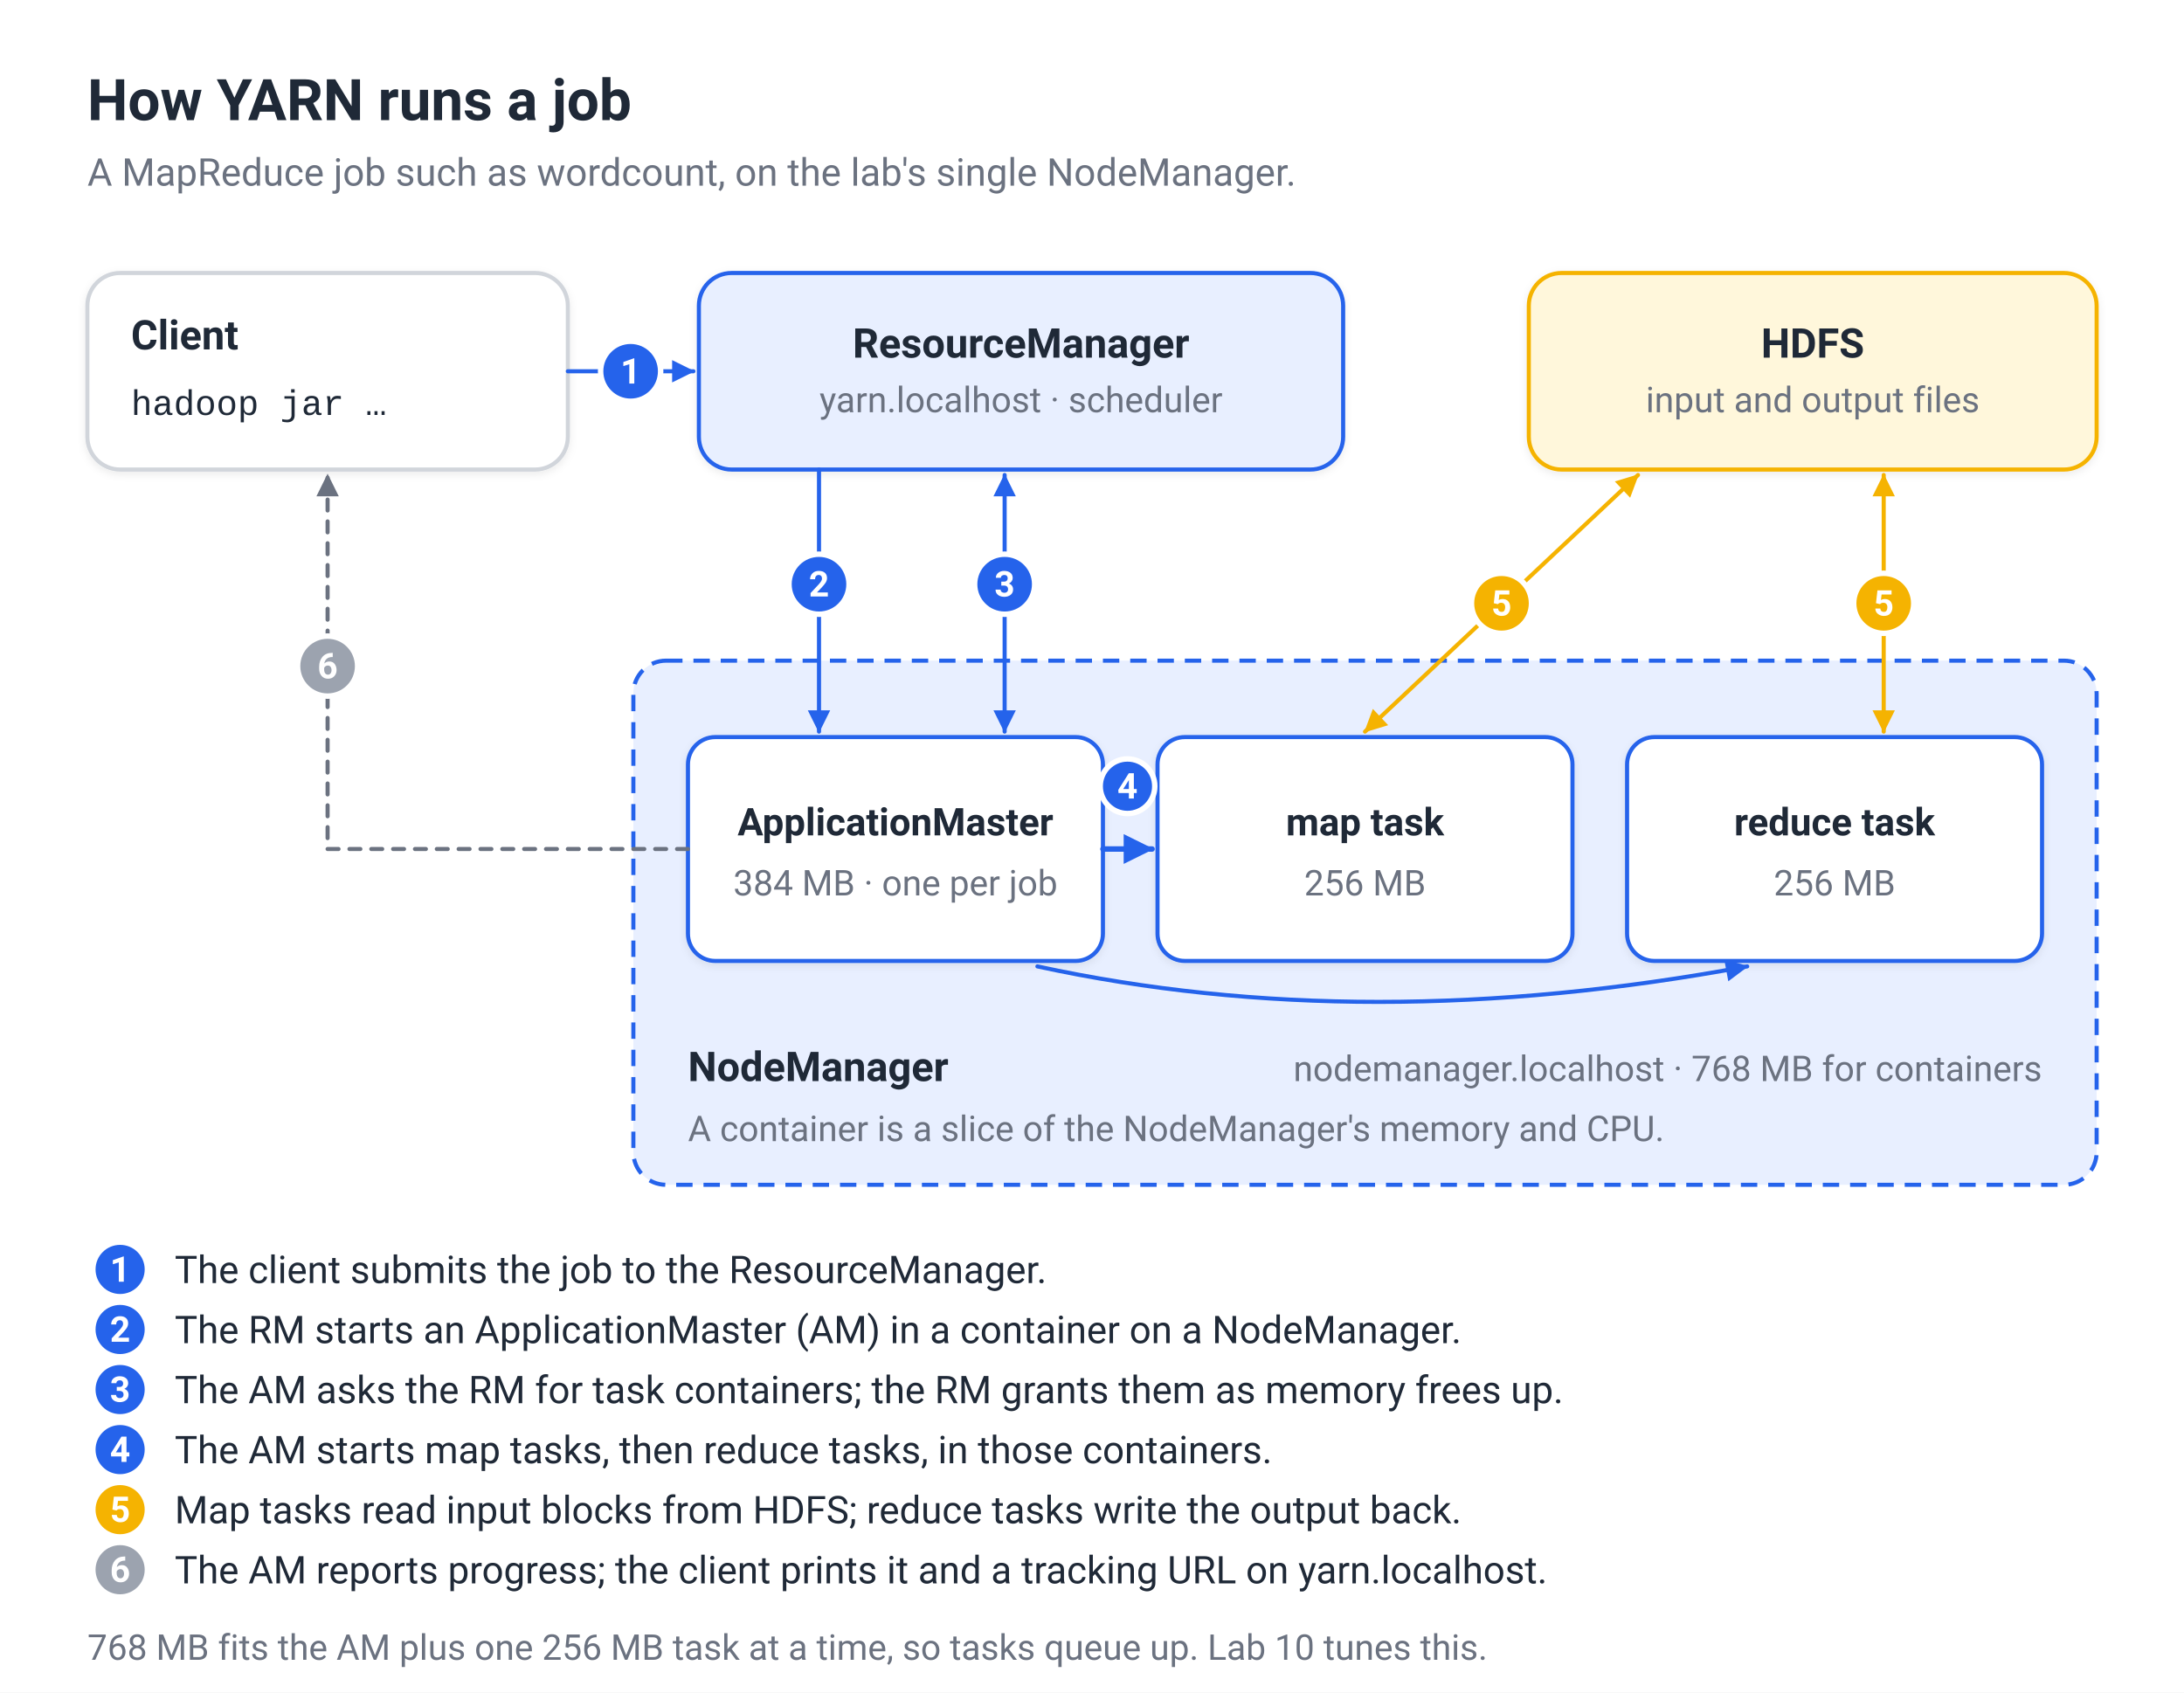
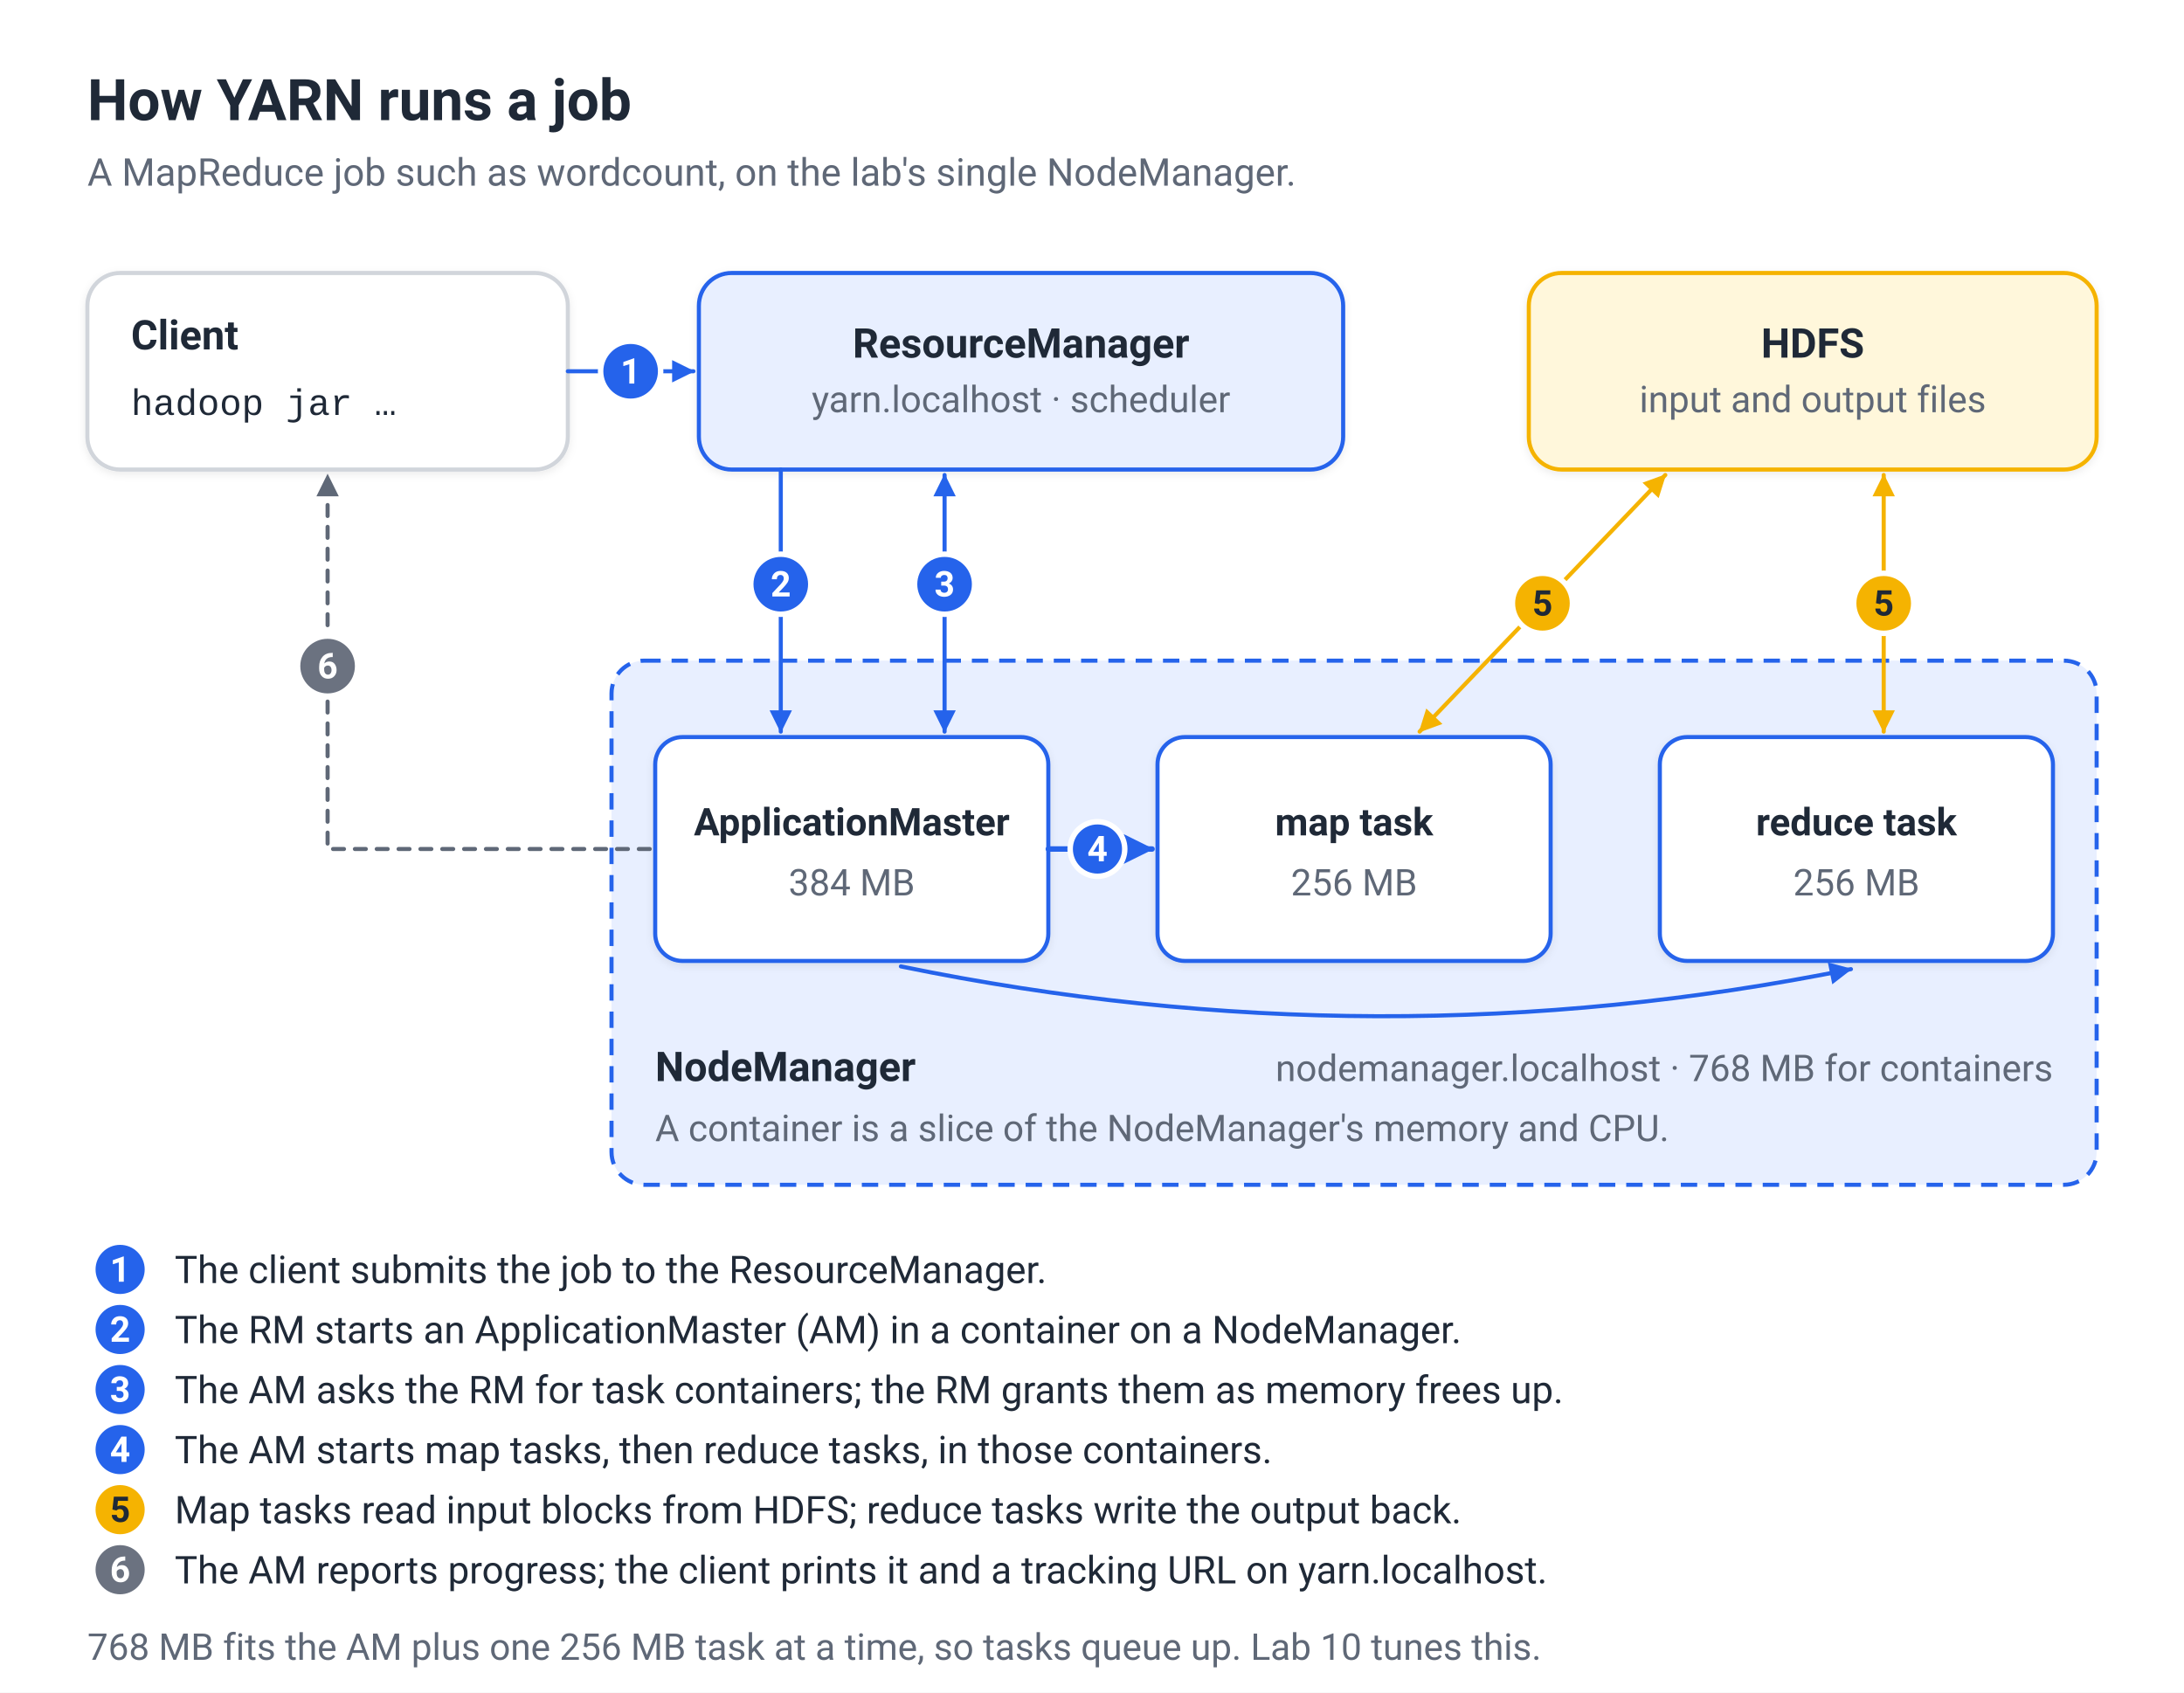
<svg xmlns="http://www.w3.org/2000/svg" width="800" height="620" viewBox="0 0 800 620" role="img" aria-labelledby="title desc" font-family="-apple-system, BlinkMacSystemFont, 'Segoe UI', Roboto, Helvetica, Arial, sans-serif">
  <style>text{font-family:-apple-system, BlinkMacSystemFont, 'Segoe UI', Roboto, Helvetica, Arial, sans-serif;fill:#1f2937}
.t{font-size:21px;font-weight:700}
- .st{font-size:14px;fill:#6b7280}
+ .st{font-size:14px;fill:#5f6877}
.h{font-size:15px;font-weight:600}
.hs{font-size:14px;font-weight:600}
.b{font-size:14px}
- .s{font-size:13px;fill:#6b7280}
- .m{font-family:ui-monospace, SFMono-Regular, Menlo, Consolas, 'Liberation Mono', monospace;font-size:13px}
- .ms{font-family:ui-monospace, SFMono-Regular, Menlo, Consolas, 'Liberation Mono', monospace;font-size:13px;fill:#6b7280}
+ .s{font-size:13.5px;fill:#5f6877}
+ .m{font-family:ui-monospace, SFMono-Regular, Menlo, Consolas, 'Liberation Mono', monospace;font-size:13.5px}
+ .ms{font-family:ui-monospace, SFMono-Regular, Menlo, Consolas, 'Liberation Mono', monospace;font-size:13.5px;fill:#5f6877}
.n{font-size:13px;font-weight:700;fill:#ffffff}</style>
  <defs>
    <filter id="sh" x="-5%" y="-5%" width="110%" height="125%">
      <feDropShadow dx="0" dy="1" stdDeviation="1.5" flood-color="#0f172a" flood-opacity="0.08" />
    </filter>
    <marker id="a2563eb" viewBox="0 0 10 10" refX="8.5" refY="5" markerWidth="6.5" markerHeight="6.5" orient="auto-start-reverse">
      <path d="M0.5 0.8 L9 5 L0.5 9.2 z" fill="#2563eb" />
    </marker>
-     <marker id="a6b7280" viewBox="0 0 10 10" refX="8.5" refY="5" markerWidth="6.5" markerHeight="6.5" orient="auto-start-reverse">
-       <path d="M0.5 0.8 L9 5 L0.5 9.2 z" fill="#6b7280" />
+     <marker id="a5f6877" viewBox="0 0 10 10" refX="8.5" refY="5" markerWidth="6.5" markerHeight="6.5" orient="auto-start-reverse">
+       <path d="M0.5 0.8 L9 5 L0.5 9.2 z" fill="#5f6877" />
    </marker>
    <marker id="af5b301" viewBox="0 0 10 10" refX="8.5" refY="5" markerWidth="6.5" markerHeight="6.5" orient="auto-start-reverse">
      <path d="M0.5 0.8 L9 5 L0.5 9.2 z" fill="#f5b301" />
    </marker>
  </defs>
  <rect width="800" height="620" fill="#ffffff" />
  <text x="32" y="44" class="t">How YARN runs a job</text>
  <text x="32" y="68" class="st">A MapReduce job such as wordcount, on the lab's single NodeManager.</text>
  <rect x="32" y="100" width="176" height="72" rx="12" fill="#ffffff" stroke="#d1d5db" stroke-width="1.5" filter="url(#sh)" />
  <text x="48" y="128" class="h">Client</text>
  <text x="48" y="152" class="m">hadoop jar …</text>
  <rect x="256" y="100" width="236" height="72" rx="12" fill="#e8efff" stroke="#2563eb" stroke-width="1.5" filter="url(#sh)" />
  <text x="374" y="131" class="h" text-anchor="middle">ResourceManager</text>
  <text x="374" y="151" class="s" text-anchor="middle">yarn.localhost · scheduler</text>
  <rect x="560" y="100" width="208" height="72" rx="12" fill="#fff7db" stroke="#f5b301" stroke-width="1.5" filter="url(#sh)" />
  <text x="664" y="131" class="h" text-anchor="middle">HDFS</text>
  <text x="664" y="151" class="s" text-anchor="middle">input and output files</text>
-   <rect x="232" y="242" width="536" height="192" rx="12" fill="#e8efff" stroke="#2563eb" stroke-width="1.5" stroke-dasharray="6 4" />
-   <rect x="252" y="270" width="152" height="82" rx="10" fill="#ffffff" stroke="#2563eb" stroke-width="1.5" filter="url(#sh)" />
-   <text x="328" y="306" class="hs" text-anchor="middle">ApplicationMaster</text>
-   <text x="328" y="328" class="s" text-anchor="middle">384 MB · one per job</text>
-   <rect x="424" y="270" width="152" height="82" rx="10" fill="#ffffff" stroke="#2563eb" stroke-width="1.5" filter="url(#sh)" />
-   <text x="500" y="306" class="hs" text-anchor="middle">map task</text>
-   <text x="500" y="328" class="s" text-anchor="middle">256 MB</text>
-   <rect x="596" y="270" width="152" height="82" rx="10" fill="#ffffff" stroke="#2563eb" stroke-width="1.5" filter="url(#sh)" />
-   <text x="672" y="306" class="hs" text-anchor="middle">reduce task</text>
-   <text x="672" y="328" class="s" text-anchor="middle">256 MB</text>
-   <text x="252" y="396" class="h">NodeManager</text>
-   <text x="748" y="396" class="s" text-anchor="end">nodemanager.localhost · 768 MB for containers</text>
-   <text x="252" y="418" class="s">A container is a slice of the NodeManager's memory and CPU.</text>
+   <rect x="224" y="242" width="544" height="192" rx="12" fill="#e8efff" stroke="#2563eb" stroke-width="1.5" stroke-dasharray="6 4" />
+   <rect x="240" y="270" width="144" height="82" rx="10" fill="#ffffff" stroke="#2563eb" stroke-width="1.5" filter="url(#sh)" />
+   <text x="312" y="306" class="hs" text-anchor="middle">ApplicationMaster</text>
+   <text x="312" y="328" class="s" text-anchor="middle">384 MB</text>
+   <rect x="424" y="270" width="144" height="82" rx="10" fill="#ffffff" stroke="#2563eb" stroke-width="1.5" filter="url(#sh)" />
+   <text x="496" y="306" class="hs" text-anchor="middle">map task</text>
+   <text x="496" y="328" class="s" text-anchor="middle">256 MB</text>
+   <rect x="608" y="270" width="144" height="82" rx="10" fill="#ffffff" stroke="#2563eb" stroke-width="1.5" filter="url(#sh)" />
+   <text x="680" y="306" class="hs" text-anchor="middle">reduce task</text>
+   <text x="680" y="328" class="s" text-anchor="middle">256 MB</text>
+   <text x="240" y="396" class="h">NodeManager</text>
+   <text x="752" y="396" class="s" text-anchor="end">nodemanager.localhost · 768 MB for containers</text>
+   <text x="240" y="418" class="s">A container is a slice of the NodeManager's memory and CPU.</text>
  <path d="M208 136 L254 136" fill="none" stroke="#2563eb" stroke-width="1.5" stroke-linecap="round" stroke-linejoin="round" marker-end="url(#a2563eb)" />
  <circle cx="231" cy="136" r="11" fill="#2563eb" stroke="#ffffff" stroke-width="2" />
-   <text x="231" y="140.5" class="n" text-anchor="middle">1</text>
-   <path d="M300 172 L300 268" fill="none" stroke="#2563eb" stroke-width="1.5" stroke-linecap="round" stroke-linejoin="round" marker-end="url(#a2563eb)" />
-   <circle cx="300" cy="214" r="11" fill="#2563eb" stroke="#ffffff" stroke-width="2" />
-   <text x="300" y="218.5" class="n" text-anchor="middle">2</text>
-   <path d="M368 268 L368 174" fill="none" stroke="#2563eb" stroke-width="1.5" stroke-linecap="round" stroke-linejoin="round" marker-end="url(#a2563eb)" marker-start="url(#a2563eb)" />
-   <circle cx="368" cy="214" r="11" fill="#2563eb" stroke="#ffffff" stroke-width="2" />
-   <text x="368" y="218.5" class="n" text-anchor="middle">3</text>
-   <path d="M404 311 L422 311" fill="none" stroke="#2563eb" stroke-width="2" stroke-linecap="round" stroke-linejoin="round" marker-end="url(#a2563eb)" />
-   <circle cx="413" cy="288" r="10" fill="#2563eb" stroke="#ffffff" stroke-width="2" />
-   <text x="413" y="292.5" class="n" text-anchor="middle">4</text>
-   <path d="M380 354 Q500 380 640 354" fill="none" stroke="#2563eb" stroke-width="1.5" stroke-linecap="round" stroke-linejoin="round" marker-end="url(#a2563eb)" />
-   <path d="M500 268 L600 174" fill="none" stroke="#f5b301" stroke-width="1.5" stroke-linecap="round" stroke-linejoin="round" marker-end="url(#af5b301)" marker-start="url(#af5b301)" />
+   <text x="231" y="140.5" class="n" text-anchor="middle" style="fill:#ffffff">1</text>
+   <path d="M286 172 L286 268" fill="none" stroke="#2563eb" stroke-width="1.5" stroke-linecap="round" stroke-linejoin="round" marker-end="url(#a2563eb)" />
+   <circle cx="286" cy="214" r="11" fill="#2563eb" stroke="#ffffff" stroke-width="2" />
+   <text x="286" y="218.5" class="n" text-anchor="middle" style="fill:#ffffff">2</text>
+   <path d="M346 268 L346 174" fill="none" stroke="#2563eb" stroke-width="1.5" stroke-linecap="round" stroke-linejoin="round" marker-end="url(#a2563eb)" marker-start="url(#a2563eb)" />
+   <circle cx="346" cy="214" r="11" fill="#2563eb" stroke="#ffffff" stroke-width="2" />
+   <text x="346" y="218.5" class="n" text-anchor="middle" style="fill:#ffffff">3</text>
+   <path d="M384 311 L422 311" fill="none" stroke="#2563eb" stroke-width="2" stroke-linecap="round" stroke-linejoin="round" marker-end="url(#a2563eb)" />
+   <circle cx="402" cy="311" r="10" fill="#2563eb" stroke="#ffffff" stroke-width="2" />
+   <text x="402" y="315.5" class="n" text-anchor="middle" style="fill:#ffffff">4</text>
+   <path d="M330 354 Q505 390 678 355" fill="none" stroke="#2563eb" stroke-width="1.5" stroke-linecap="round" stroke-linejoin="round" marker-end="url(#a2563eb)" />
+   <path d="M520 268 L610 174" fill="none" stroke="#f5b301" stroke-width="1.5" stroke-linecap="round" stroke-linejoin="round" marker-end="url(#af5b301)" marker-start="url(#af5b301)" />
  <path d="M690 268 L690 174" fill="none" stroke="#f5b301" stroke-width="1.5" stroke-linecap="round" stroke-linejoin="round" marker-end="url(#af5b301)" marker-start="url(#af5b301)" />
-   <circle cx="550" cy="221" r="11" fill="#f5b301" stroke="#ffffff" stroke-width="2" />
-   <text x="550" y="225.5" class="n" text-anchor="middle">5</text>
+   <circle cx="565" cy="221" r="11" fill="#f5b301" stroke="#ffffff" stroke-width="2" />
+   <text x="565" y="225.5" class="n" text-anchor="middle" style="fill:#1f2937">5</text>
  <circle cx="690" cy="221" r="11" fill="#f5b301" stroke="#ffffff" stroke-width="2" />
-   <text x="690" y="225.5" class="n" text-anchor="middle">5</text>
-   <path d="M252 311 L120 311 L120 174" fill="none" stroke="#6b7280" stroke-width="1.5" stroke-linecap="round" stroke-linejoin="round" stroke-dasharray="4 4" marker-end="url(#a6b7280)" />
-   <circle cx="120" cy="244" r="11" fill="#9ca3af" stroke="#ffffff" stroke-width="2" />
-   <text x="120" y="248.5" class="n" text-anchor="middle">6</text>
+   <text x="690" y="225.5" class="n" text-anchor="middle" style="fill:#1f2937">5</text>
+   <path d="M238 311 L120 311 L120 174" fill="none" stroke="#5f6877" stroke-width="1.5" stroke-linecap="round" stroke-linejoin="round" stroke-dasharray="4 4" marker-end="url(#a5f6877)" />
+   <circle cx="120" cy="244" r="11" fill="#6b7280" stroke="#ffffff" stroke-width="2" />
+   <text x="120" y="248.5" class="n" text-anchor="middle" style="fill:#ffffff">6</text>
  <circle cx="44" cy="465" r="10" fill="#2563eb" stroke="#ffffff" stroke-width="2" />
-   <text x="44" y="469.5" class="n" text-anchor="middle">1</text>
+   <text x="44" y="469.5" class="n" text-anchor="middle" style="fill:#ffffff">1</text>
  <text x="64" y="470" class="b">The client submits the job to the ResourceManager.</text>
  <circle cx="44" cy="487" r="10" fill="#2563eb" stroke="#ffffff" stroke-width="2" />
-   <text x="44" y="491.5" class="n" text-anchor="middle">2</text>
+   <text x="44" y="491.5" class="n" text-anchor="middle" style="fill:#ffffff">2</text>
  <text x="64" y="492" class="b">The RM starts an ApplicationMaster (AM) in a container on a NodeManager.</text>
  <circle cx="44" cy="509" r="10" fill="#2563eb" stroke="#ffffff" stroke-width="2" />
-   <text x="44" y="513.5" class="n" text-anchor="middle">3</text>
+   <text x="44" y="513.5" class="n" text-anchor="middle" style="fill:#ffffff">3</text>
  <text x="64" y="514" class="b">The AM asks the RM for task containers; the RM grants them as memory frees up.</text>
  <circle cx="44" cy="531" r="10" fill="#2563eb" stroke="#ffffff" stroke-width="2" />
-   <text x="44" y="535.5" class="n" text-anchor="middle">4</text>
+   <text x="44" y="535.5" class="n" text-anchor="middle" style="fill:#ffffff">4</text>
  <text x="64" y="536" class="b">The AM starts map tasks, then reduce tasks, in those containers.</text>
  <circle cx="44" cy="553" r="10" fill="#f5b301" stroke="#ffffff" stroke-width="2" />
-   <text x="44" y="557.5" class="n" text-anchor="middle">5</text>
+   <text x="44" y="557.5" class="n" text-anchor="middle" style="fill:#1f2937">5</text>
  <text x="64" y="558" class="b">Map tasks read input blocks from HDFS; reduce tasks write the output back.</text>
-   <circle cx="44" cy="575" r="10" fill="#9ca3af" stroke="#ffffff" stroke-width="2" />
-   <text x="44" y="579.5" class="n" text-anchor="middle">6</text>
+   <circle cx="44" cy="575" r="10" fill="#6b7280" stroke="#ffffff" stroke-width="2" />
+   <text x="44" y="579.5" class="n" text-anchor="middle" style="fill:#ffffff">6</text>
  <text x="64" y="580" class="b">The AM reports progress; the client prints it and a tracking URL on yarn.localhost.</text>
  <text x="32" y="608" class="s">768 MB fits the AM plus one 256 MB task at a time, so tasks queue up. Lab 10 tunes this.</text>
</svg>
